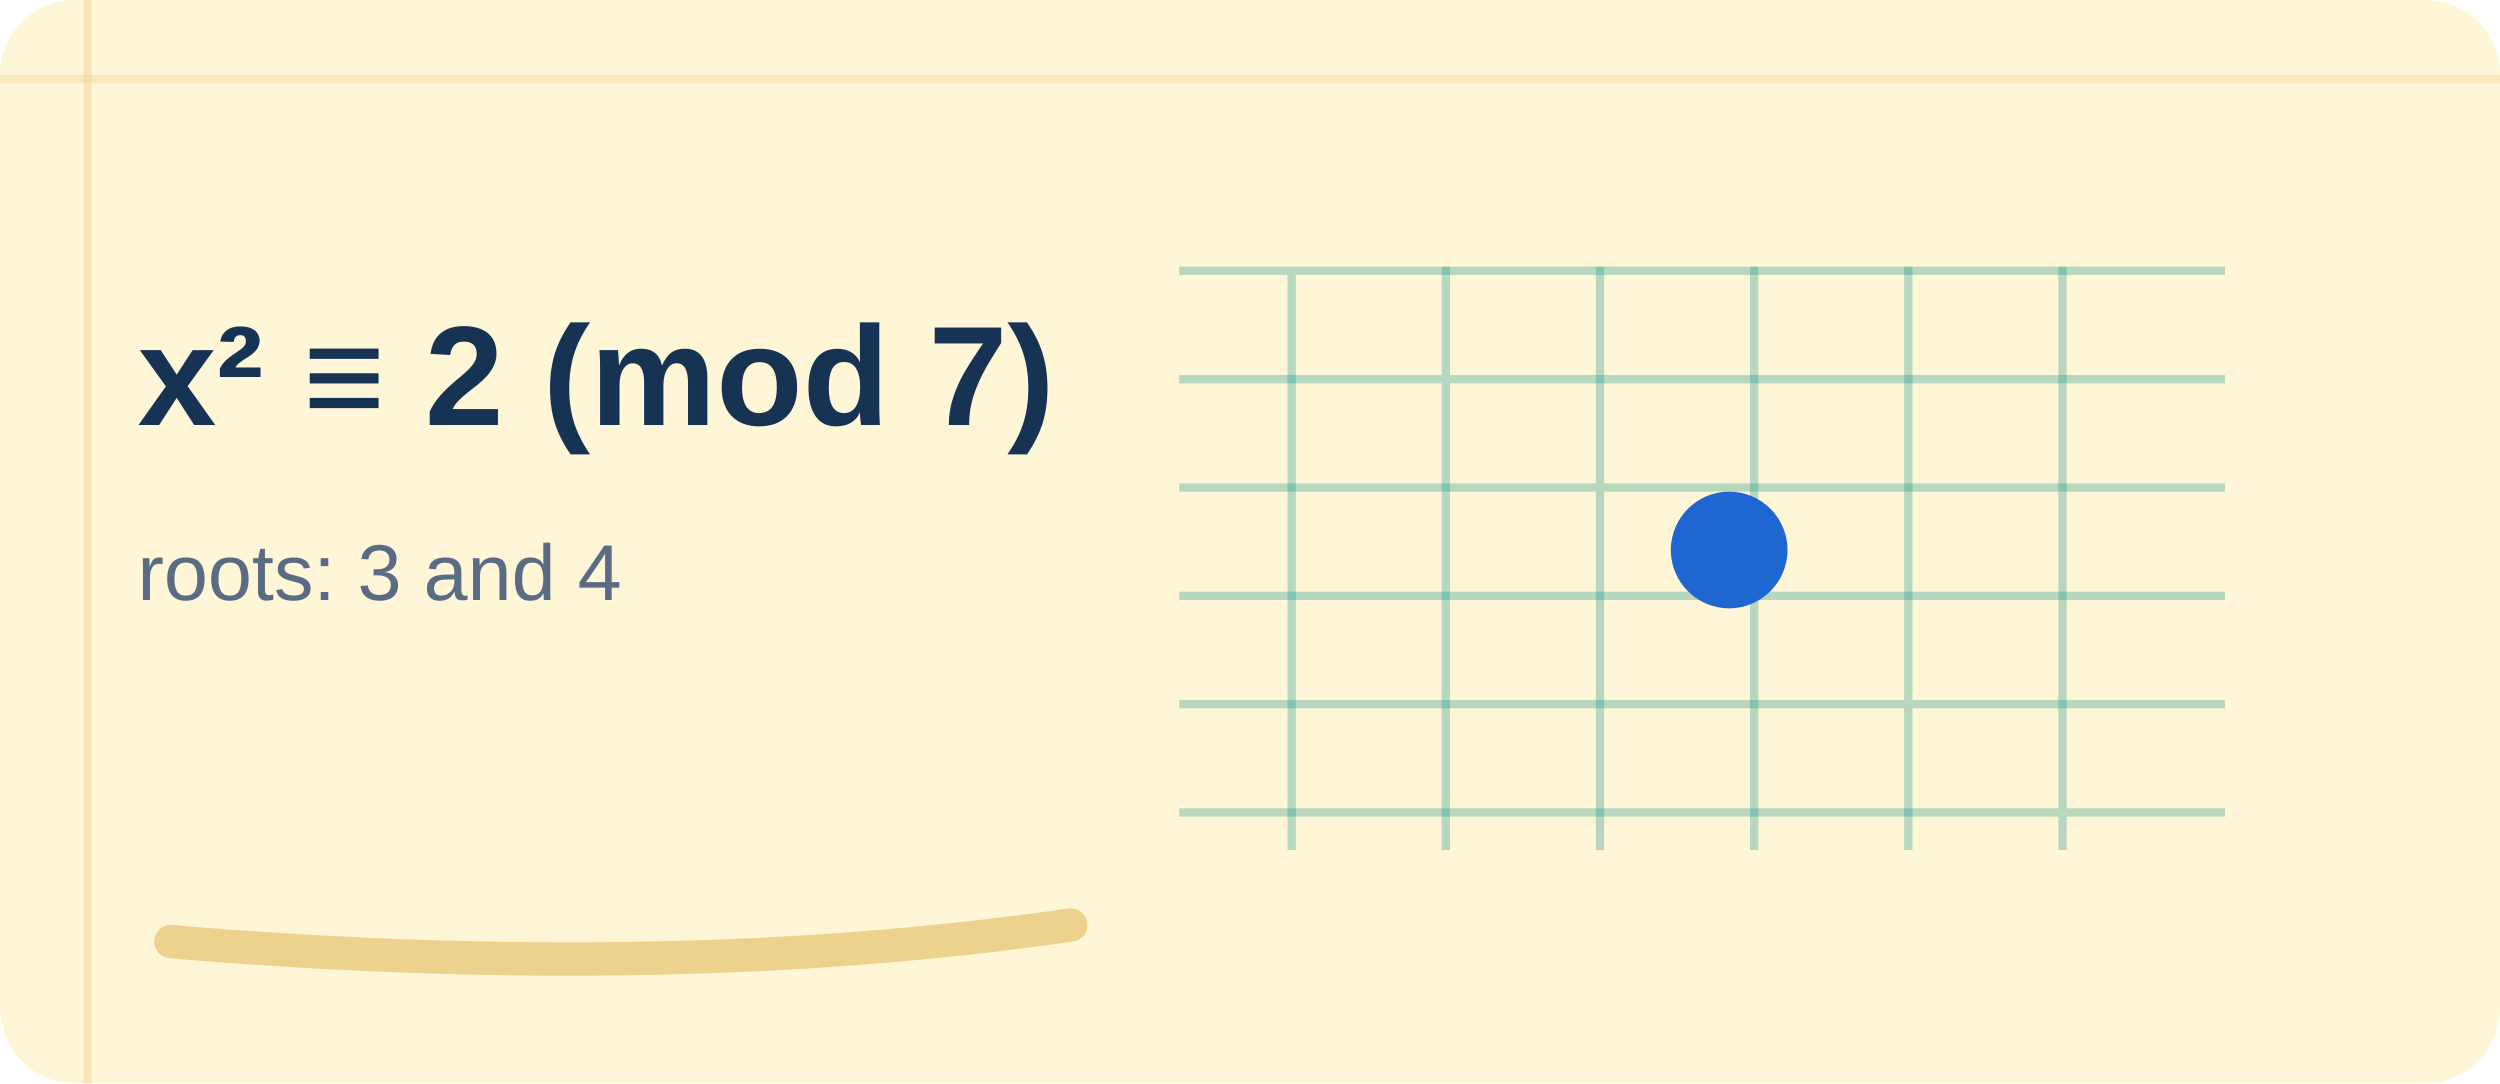
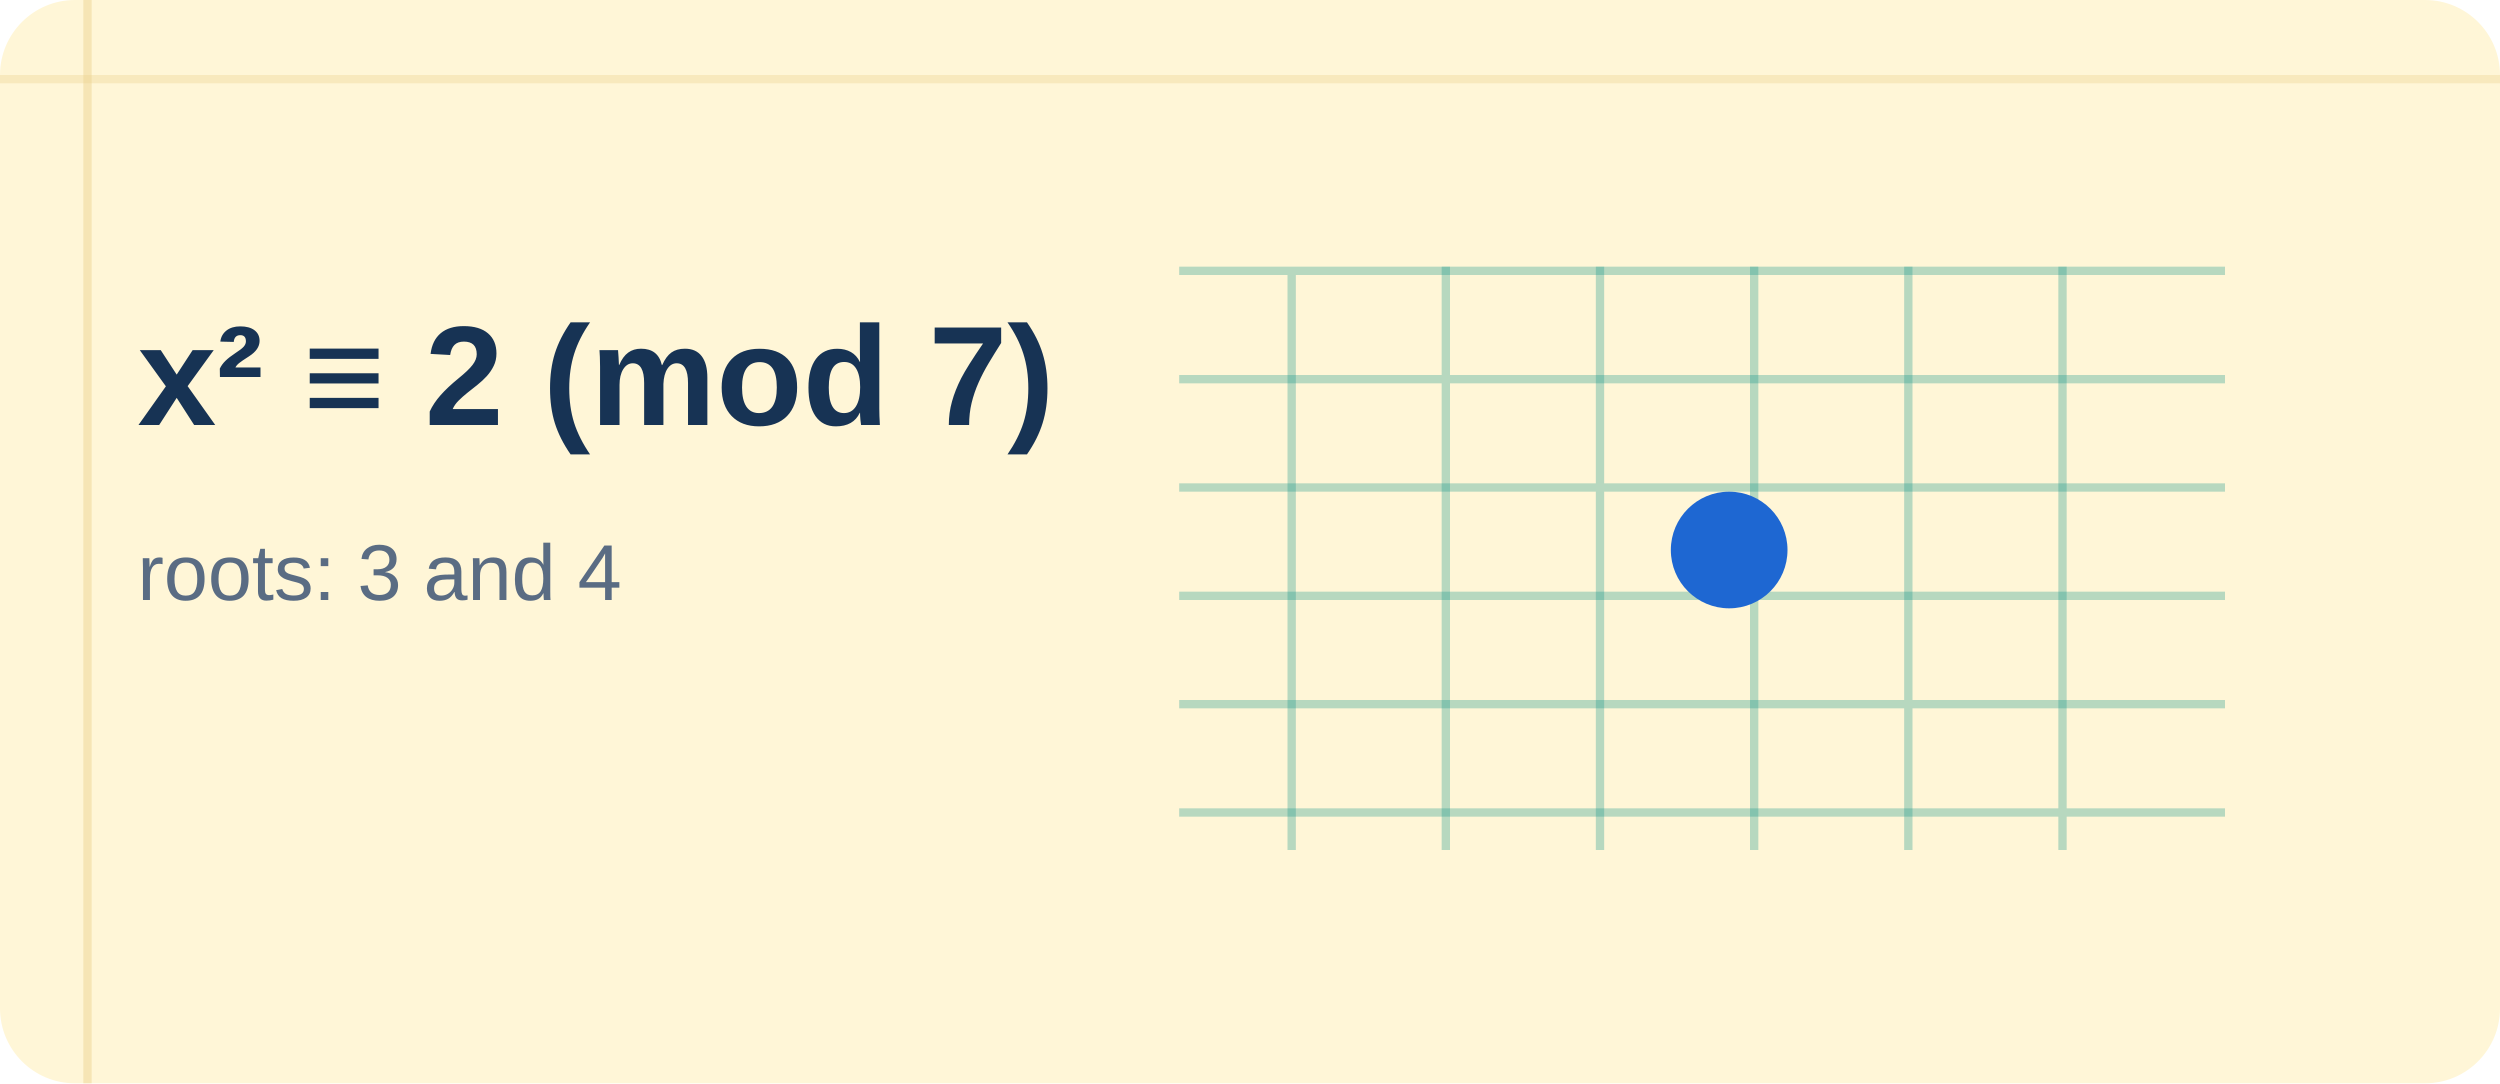
<svg xmlns="http://www.w3.org/2000/svg" viewBox="0 0 600 260" role="img" aria-labelledby="title">
  <rect width="600" height="260" rx="18" fill="#fff6d7" />
  <path d="M0 19 L600 19" stroke="#ecd28c" stroke-opacity=".35" stroke-width="2" />
  <path d="M21 0 V260" stroke="#ecd28c" stroke-opacity=".45" stroke-width="2" />
-   <path d="M41 226 Q160 236 257 222" stroke="#ecd28c" stroke-width="8" fill="none" stroke-linecap="round" />
  <text x="33" y="102" fill="#173354" font-size="34" font-family="Trebuchet MS,Segoe UI,Arial,sans-serif" font-weight="700">x² ≡ 2 (mod 7)</text>
  <text x="33" y="144" fill="#5a6c83" font-size="19" font-family="Trebuchet MS,Segoe UI,Arial,sans-serif">roots: 3 and 4</text>
  <path d="M310 64 V204 M283 65 H534" stroke="#0f9187" opacity=".3" stroke-width="2" />
  <path d="M347 64 V204 M283 91 H534" stroke="#0f9187" opacity=".3" stroke-width="2" />
  <path d="M384 64 V204 M283 117 H534" stroke="#0f9187" opacity=".3" stroke-width="2" />
  <path d="M421 64 V204 M283 143 H534" stroke="#0f9187" opacity=".3" stroke-width="2" />
  <path d="M458 64 V204 M283 169 H534" stroke="#0f9187" opacity=".3" stroke-width="2" />
  <path d="M495 64 V204 M283 195 H534" stroke="#0f9187" opacity=".3" stroke-width="2" />
  <circle cx="415" cy="132" r="14" fill="#1e67d2" />
</svg>
